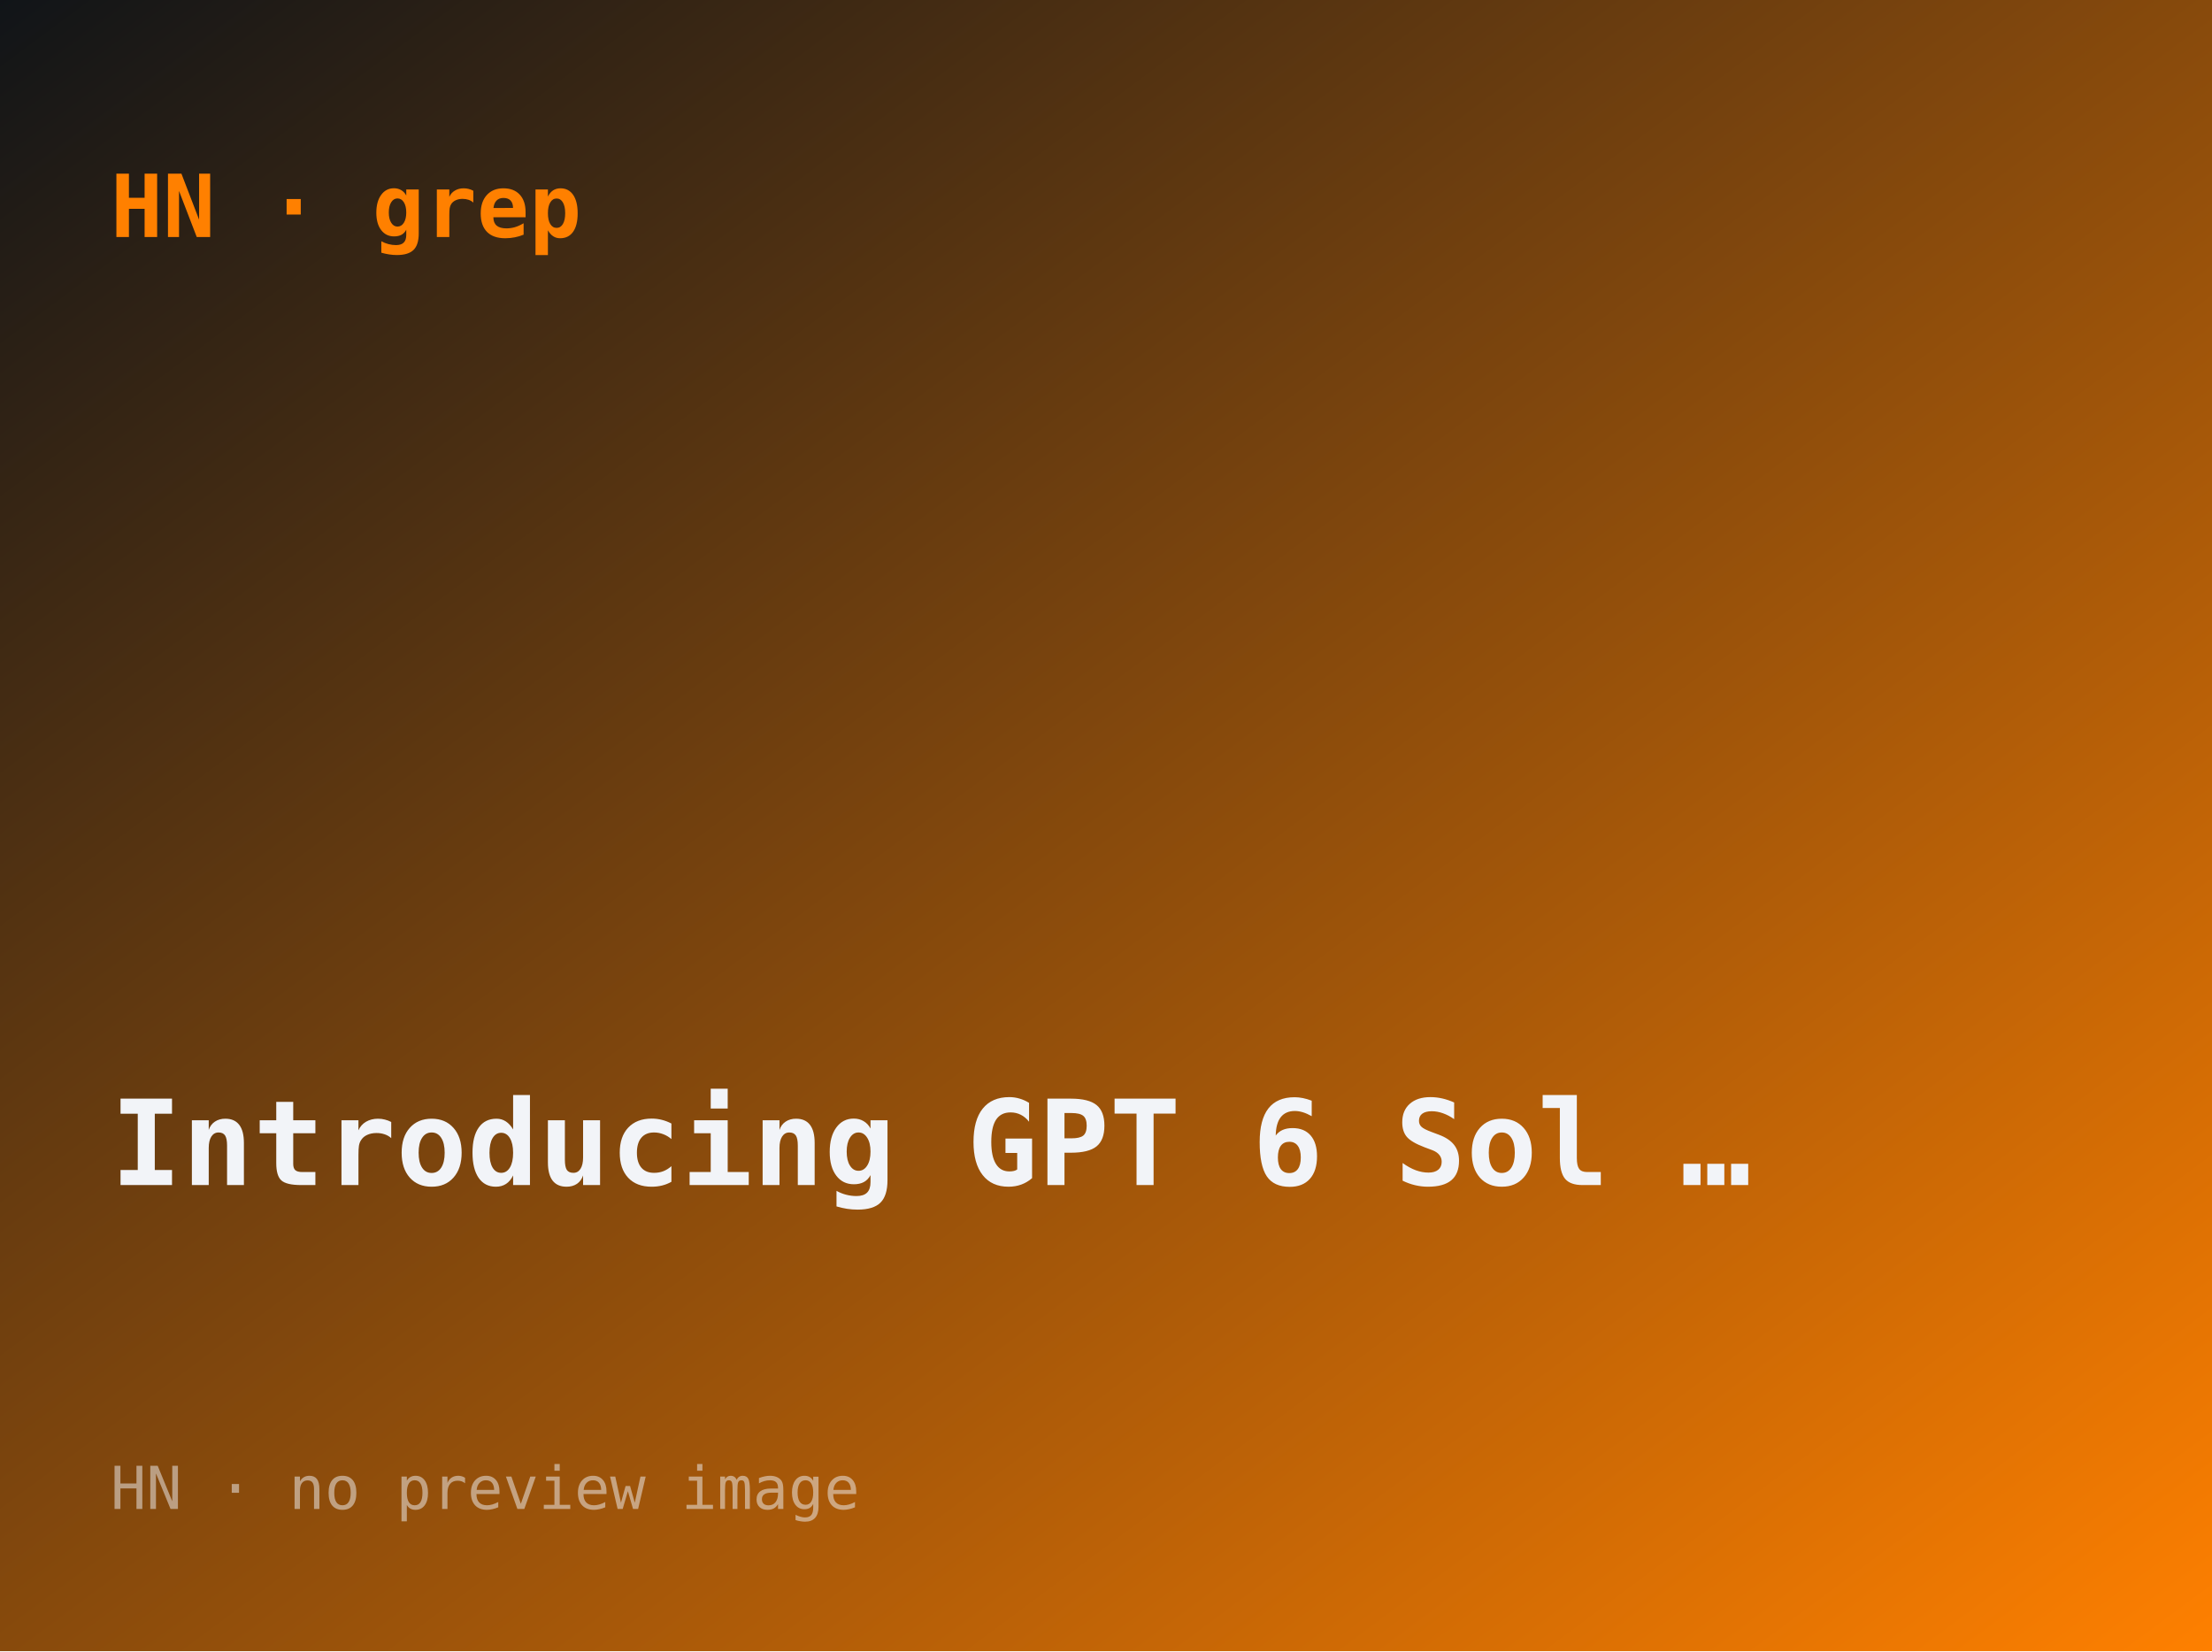
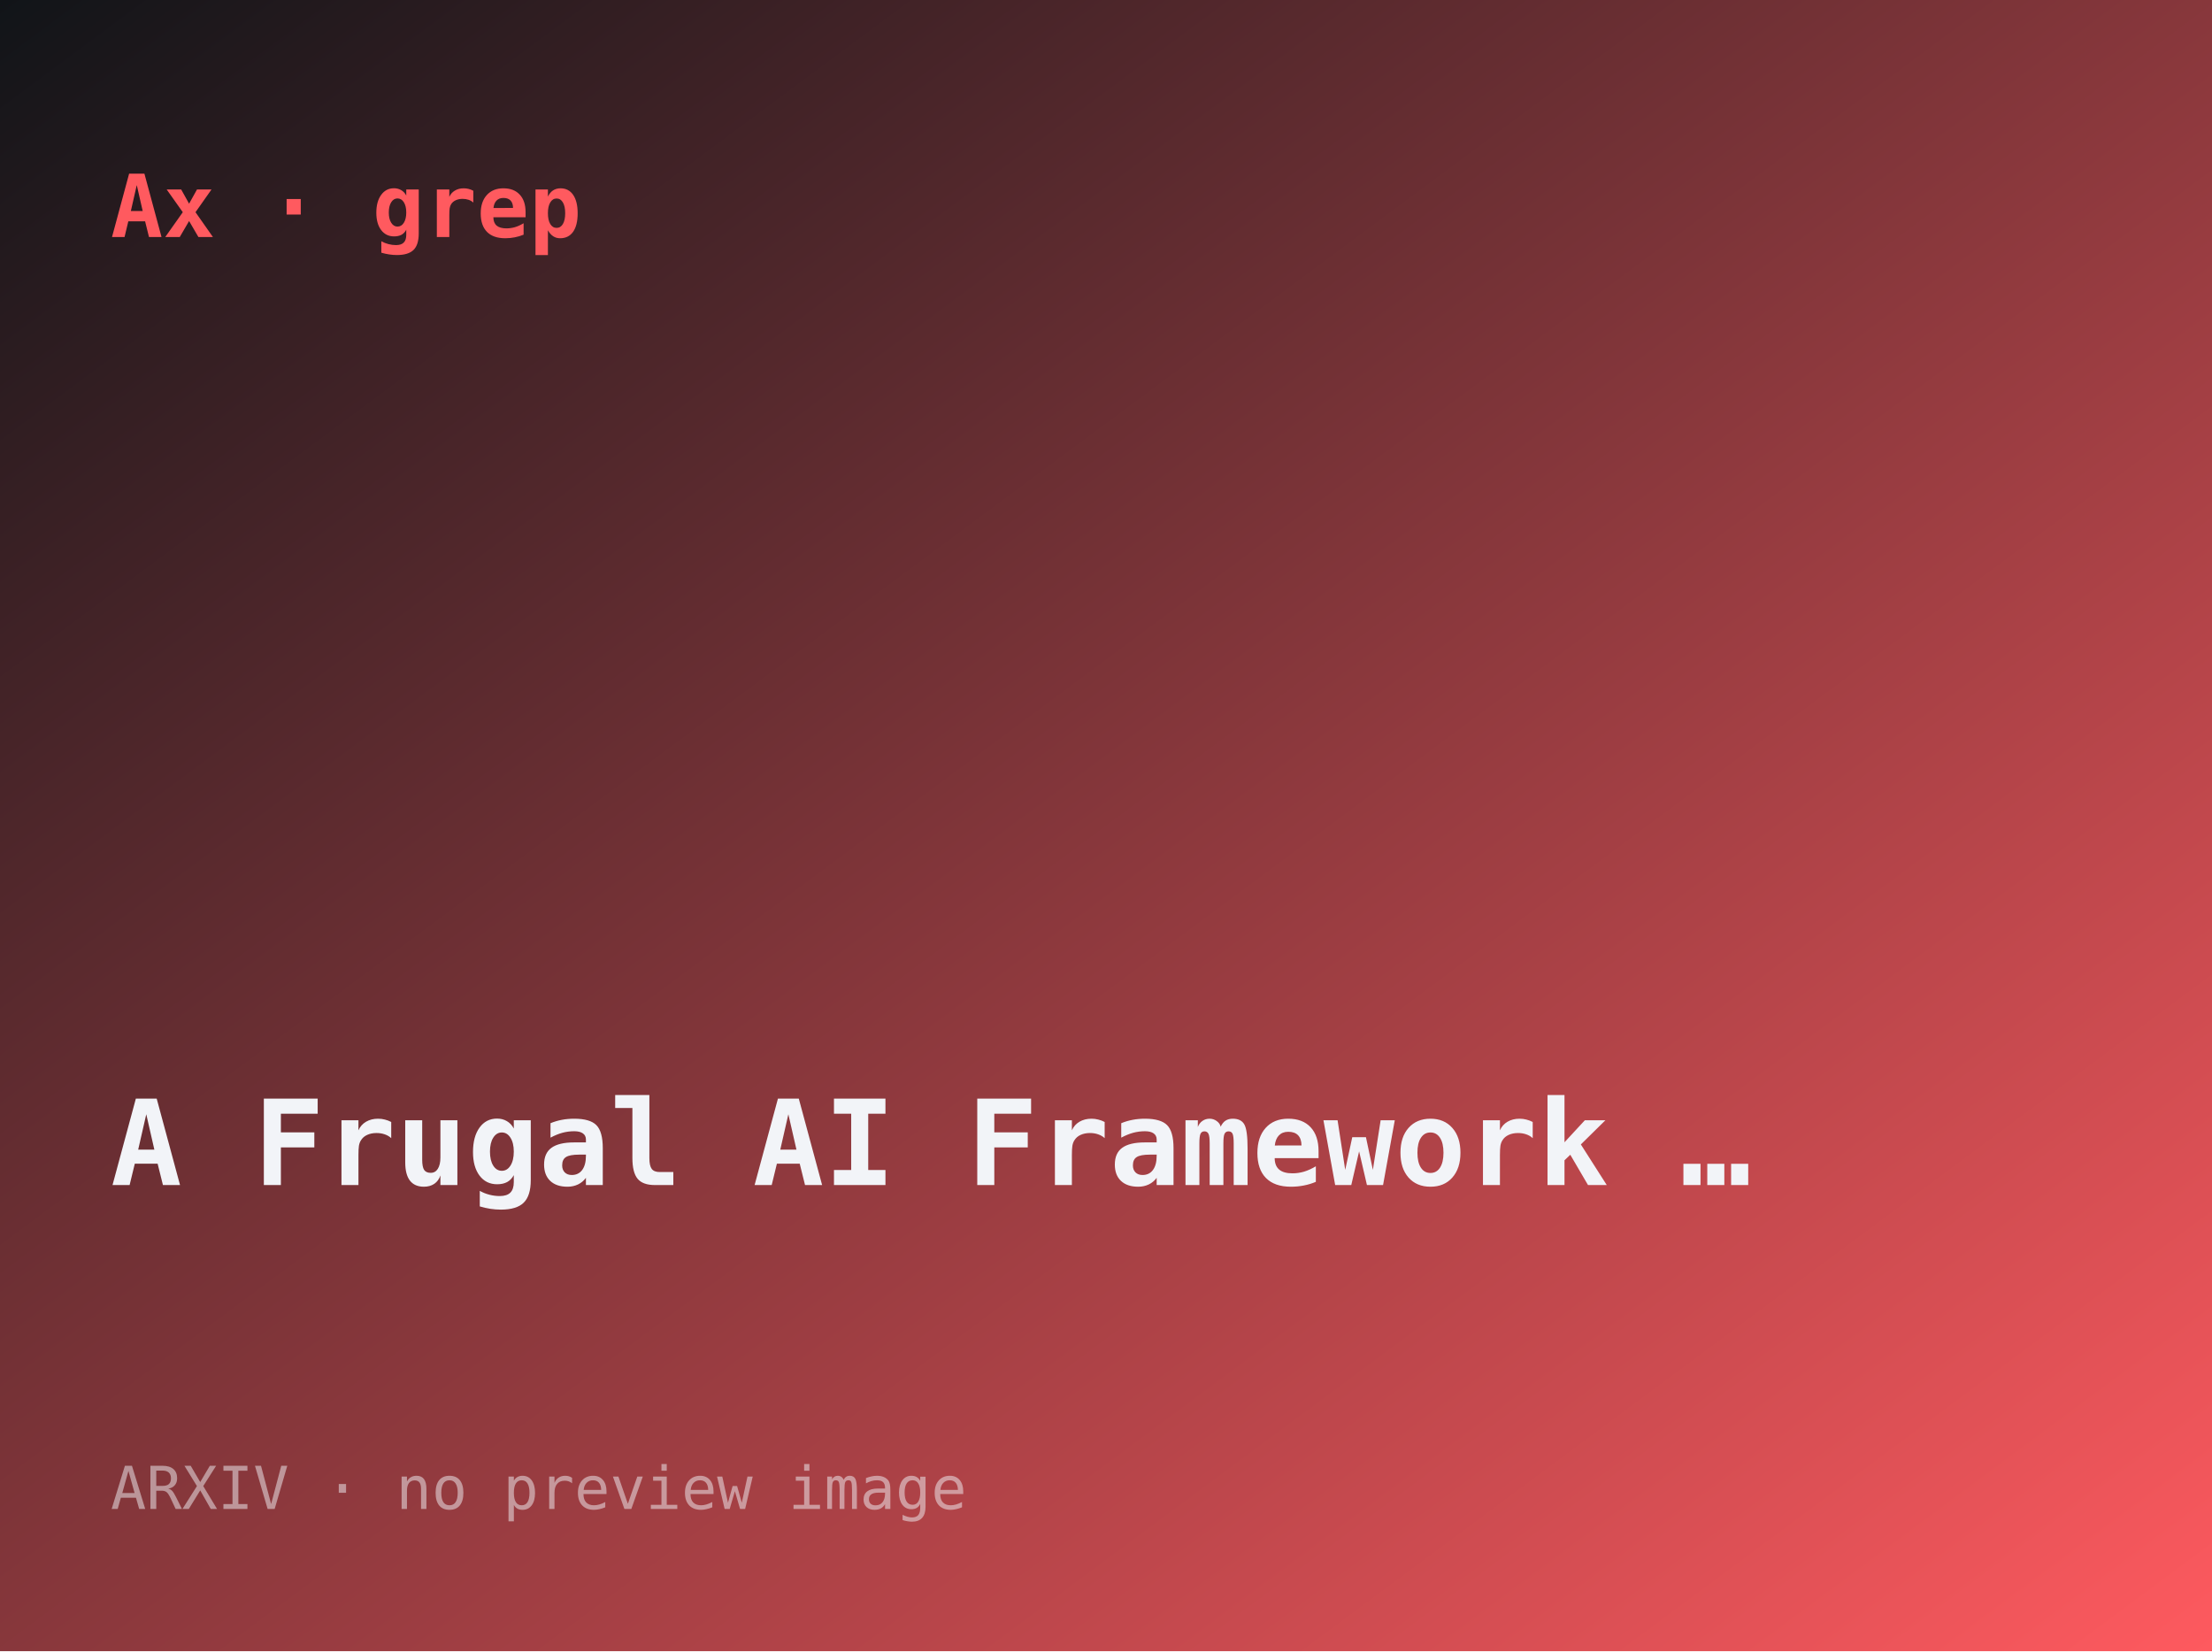
- <svg xmlns="http://www.w3.org/2000/svg" width="560" height="418" viewBox="0 0 560 418" role="img" aria-label="Introducing GPT-6 Sol and Luna">
+ <svg xmlns="http://www.w3.org/2000/svg" width="560" height="418" viewBox="0 0 560 418" role="img" aria-label="A Frugal AI Framework for India">
  <defs>
    <linearGradient id="g" x1="0" y1="0" x2="1" y2="1">
      <stop offset="0" stop-color="#101418" />
-       <stop offset="1" stop-color="#ff8000" />
+       <stop offset="1" stop-color="#ff5a5f" />
    </linearGradient>
  </defs>
  <rect width="560" height="418" fill="url(#g)" />
-   <text x="28" y="60" font-family="ui-monospace,monospace" font-size="22" fill="#ff8000" font-weight="700">HN · grep</text>
-   <text x="28" y="300" font-family="ui-monospace,monospace" font-size="30" fill="#f2f4f8" font-weight="600">Introducing GPT 6 Sol …</text>
-   <text x="28" y="382" font-family="ui-monospace,monospace" font-size="15" fill="rgba(242,244,248,.5)">HN · no preview image</text>
+   <text x="28" y="60" font-family="ui-monospace,monospace" font-size="22" fill="#ff5a5f" font-weight="700">Ax · grep</text>
+   <text x="28" y="300" font-family="ui-monospace,monospace" font-size="30" fill="#f2f4f8" font-weight="600">A Frugal AI Framework …</text>
+   <text x="28" y="382" font-family="ui-monospace,monospace" font-size="15" fill="rgba(242,244,248,.5)">ARXIV · no preview image</text>
</svg>
